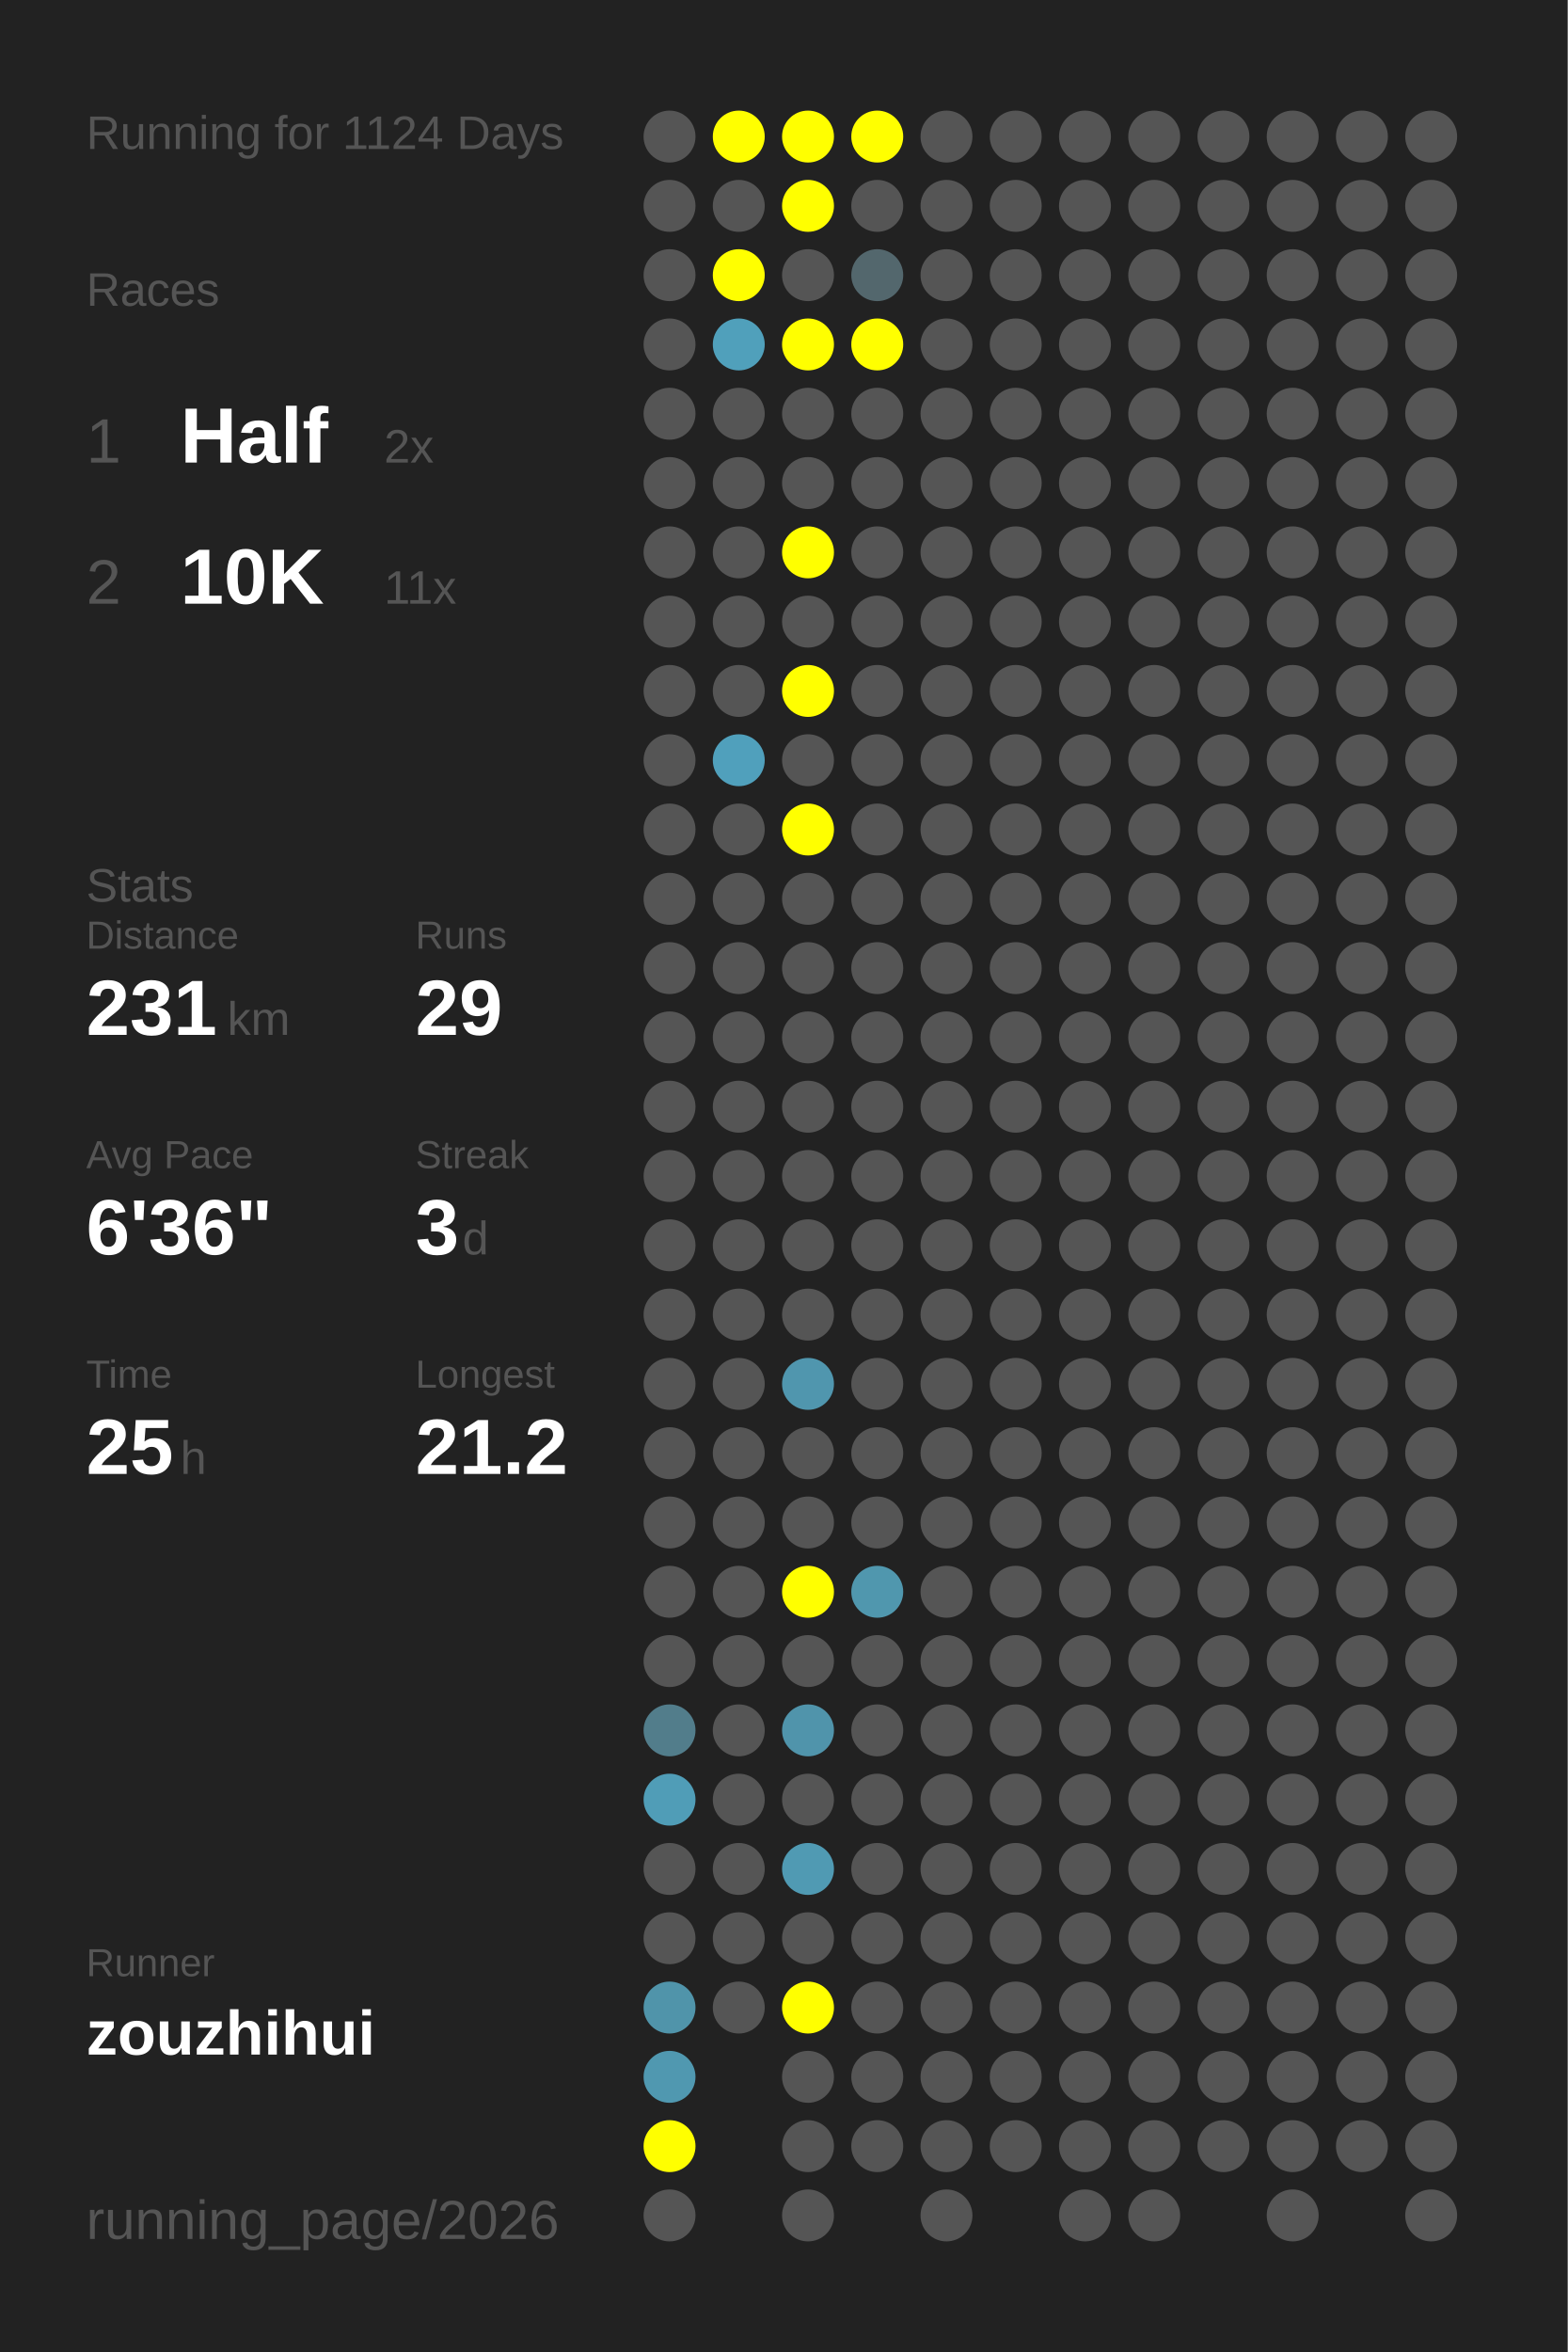
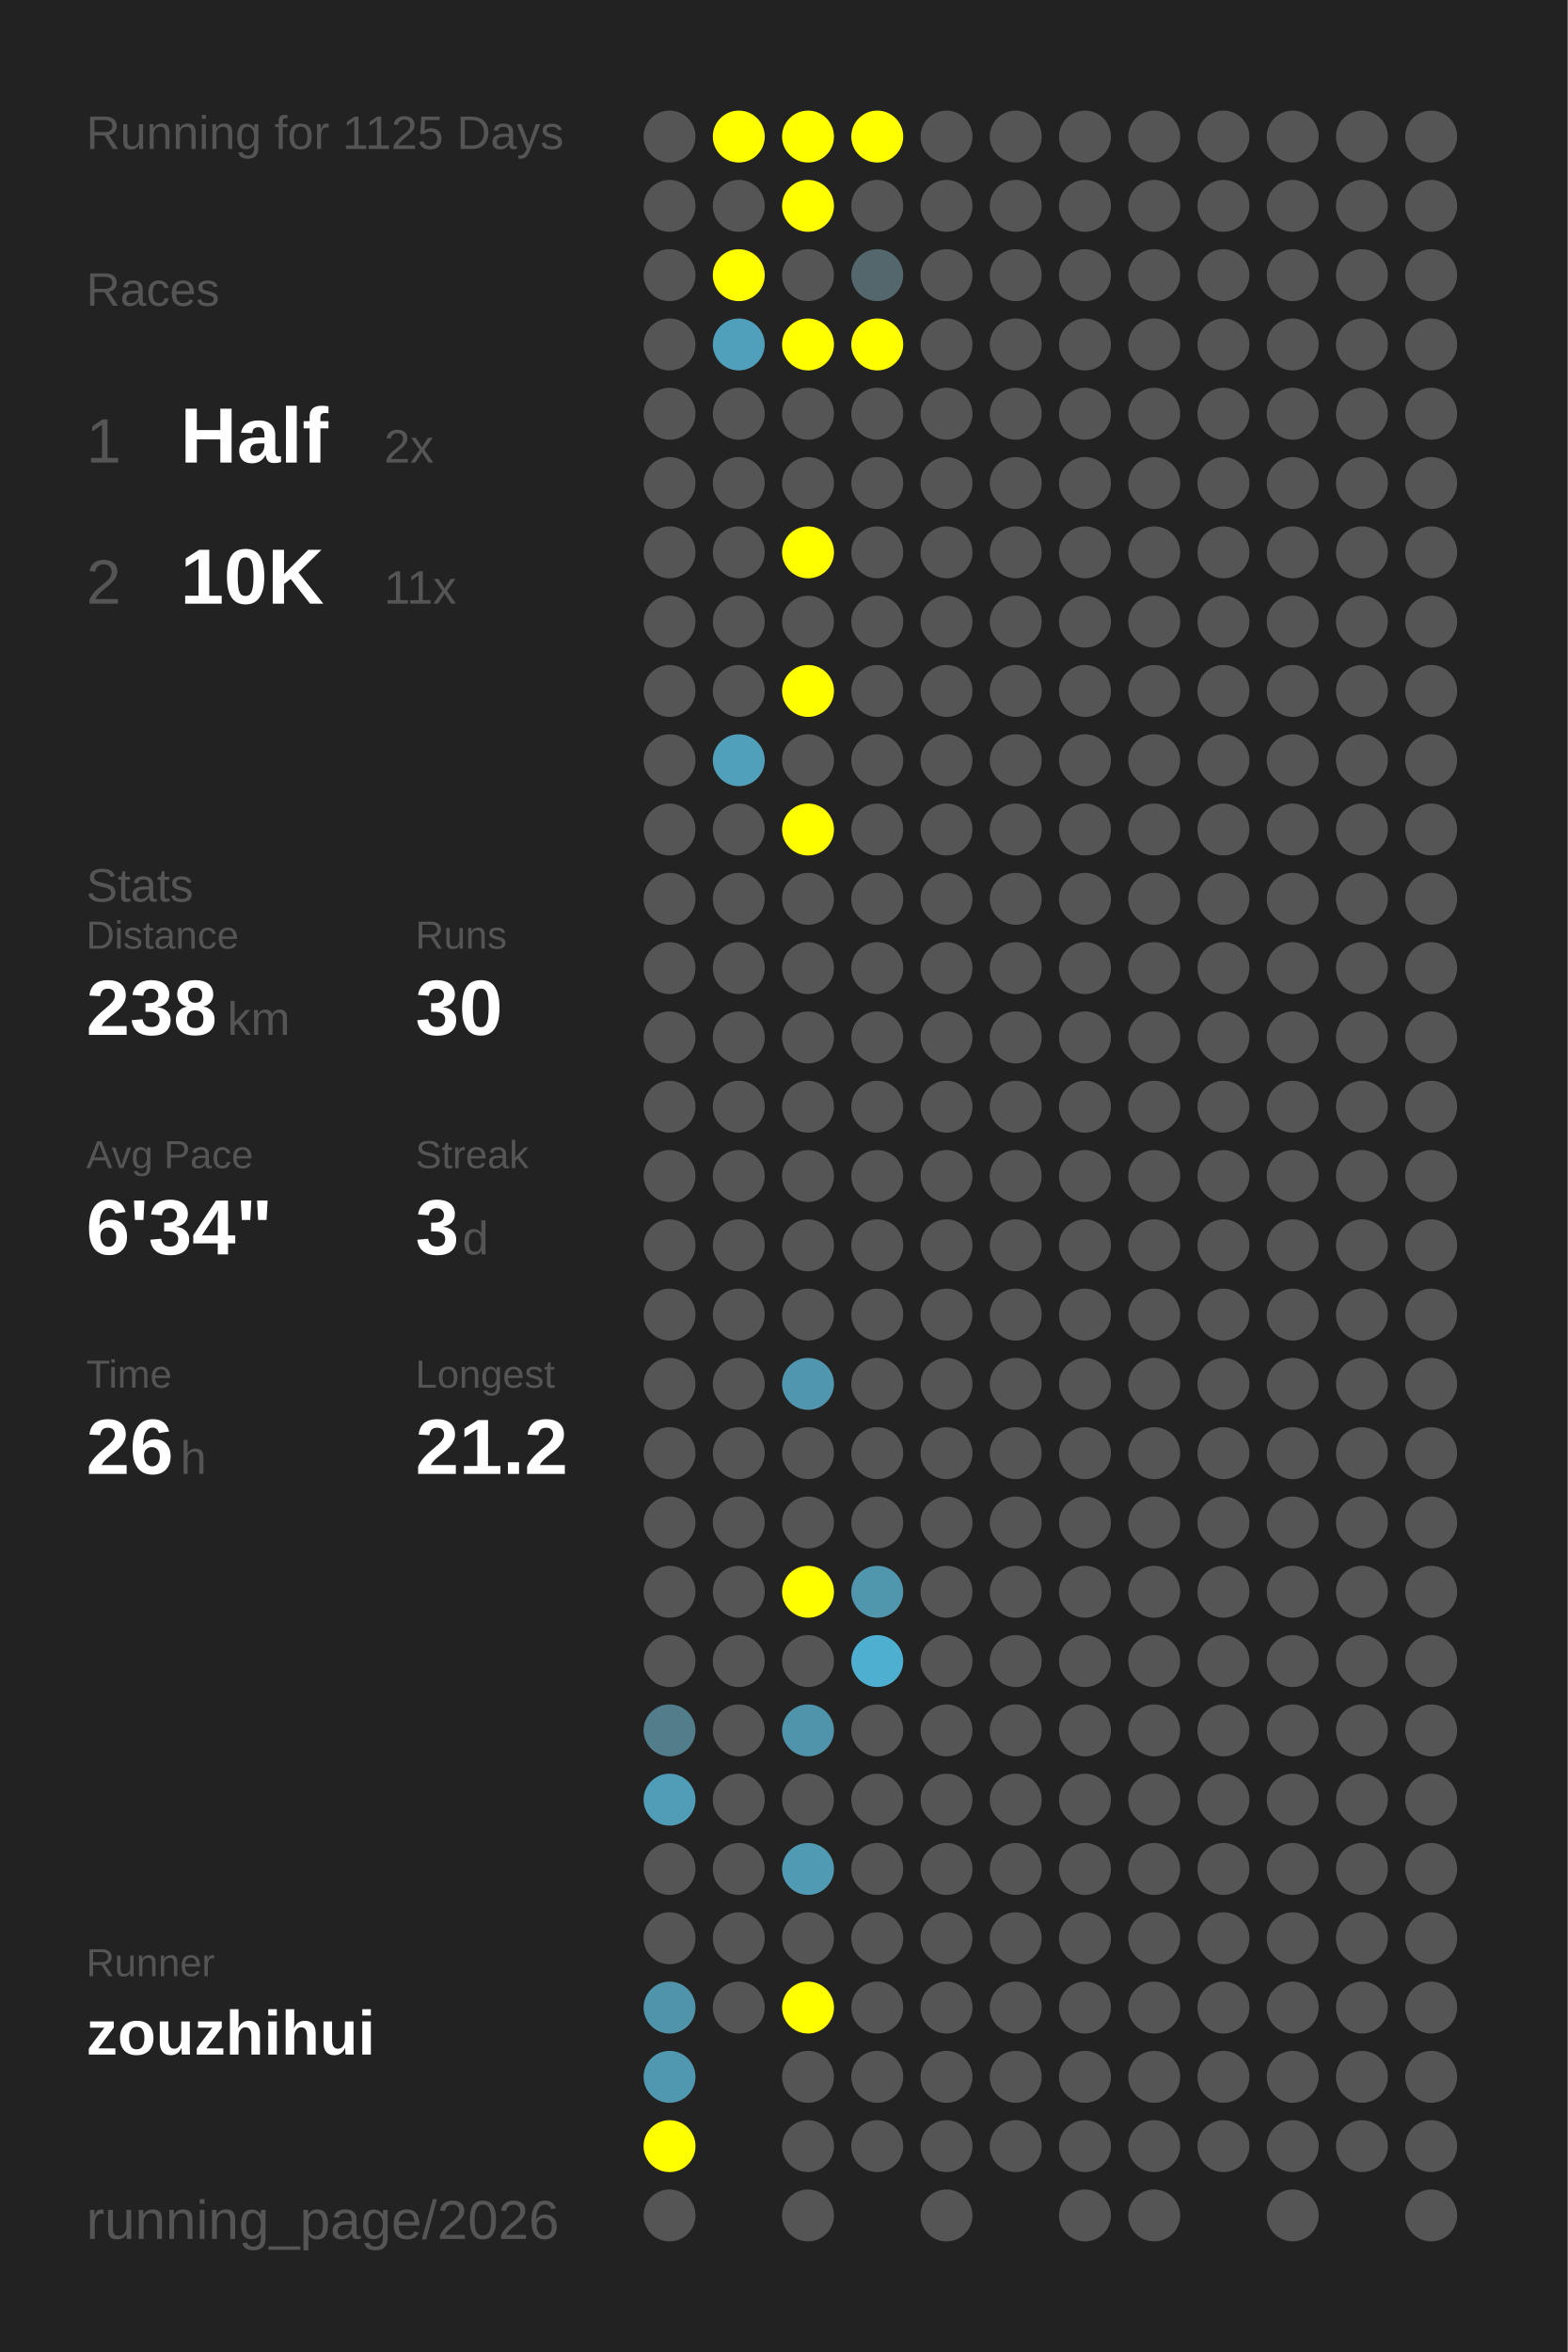
<svg xmlns="http://www.w3.org/2000/svg" baseProfile="full" height="300mm" version="1.1" viewBox="0,0,200,300" width="200mm">
  <defs />
  <rect fill="#222222" height="300" width="200" x="0" y="0" />
-   <text fill="#555555" style="font-size:6px; font-family:Arial;" x="11" y="19">Running for 1124 Days</text>
+   <text fill="#555555" style="font-size:6px; font-family:Arial;" x="11" y="19">Running for 1125 Days</text>
  <text fill="#555555" style="font-size:6px; font-family:Arial;" x="11" y="39">Races</text>
  <text fill="#555555" style="font-size:8px; font-family:Arial;" x="11" y="59">1</text>
  <text fill="#FFFFFF" style="font-size:10px; font-family:Arial; font-weight:bold;" x="23" y="59">Half</text>
  <text fill="#555555" style="font-size:6px; font-family:Arial;" x="49" y="59">2x</text>
  <text fill="#555555" style="font-size:8px; font-family:Arial;" x="11" y="77">2</text>
  <text fill="#FFFFFF" style="font-size:10px; font-family:Arial; font-weight:bold;" x="23" y="77">10K</text>
  <text fill="#555555" style="font-size:6px; font-family:Arial;" x="49" y="77">11x</text>
  <text fill="#555555" style="font-size:6px; font-family:Arial;" x="11" y="115">Stats</text>
  <text fill="#555555" style="font-size:5px; font-family:Arial;" x="11" y="121">Distance</text>
-   <text fill="#FFFFFF" style="font-size:10px; font-family:Arial; font-weight:bold;" x="11" y="132">231</text>
+   <text fill="#FFFFFF" style="font-size:10px; font-family:Arial; font-weight:bold;" x="11" y="132">238</text>
  <text fill="#555555" style="font-size:6px; font-family:Arial;" x="29" y="132">km</text>
  <text fill="#555555" style="font-size:5px; font-family:Arial;" x="53" y="121">Runs</text>
-   <text fill="#FFFFFF" style="font-size:10px; font-family:Arial; font-weight:bold;" x="53" y="132">29</text>
+   <text fill="#FFFFFF" style="font-size:10px; font-family:Arial; font-weight:bold;" x="53" y="132">30</text>
  <text fill="#555555" style="font-size:5px; font-family:Arial;" x="11" y="149">Avg Pace</text>
-   <text fill="#FFFFFF" style="font-size:10px; font-family:Arial; font-weight:bold;" x="11" y="160">6'36"</text>
+   <text fill="#FFFFFF" style="font-size:10px; font-family:Arial; font-weight:bold;" x="11" y="160">6'34"</text>
  <text fill="#555555" style="font-size:5px; font-family:Arial;" x="53" y="149">Streak</text>
  <text fill="#FFFFFF" style="font-size:10px; font-family:Arial; font-weight:bold;" x="53" y="160">3</text>
  <text fill="#555555" style="font-size:6px; font-family:Arial;" x="59" y="160">d</text>
  <text fill="#555555" style="font-size:5px; font-family:Arial;" x="11" y="177">Time</text>
-   <text fill="#FFFFFF" style="font-size:10px; font-family:Arial; font-weight:bold;" x="11" y="188">25</text>
+   <text fill="#FFFFFF" style="font-size:10px; font-family:Arial; font-weight:bold;" x="11" y="188">26</text>
  <text fill="#555555" style="font-size:6px; font-family:Arial;" x="23" y="188">h</text>
  <text fill="#555555" style="font-size:5px; font-family:Arial;" x="53" y="177">Longest</text>
  <text fill="#FFFFFF" style="font-size:10px; font-family:Arial; font-weight:bold;" x="53" y="188">21.2</text>
  <text fill="#555555" style="font-size:5px; font-family:Arial;" x="11" y="252.065">Runner</text>
  <text fill="#FFFFFF" style="font-size:8px; font-family:Arial; font-weight:bold;" x="11" y="262.065">zouzhihui</text>
  <text fill="#555555" style="font-size:7px; font-family:Arial;" x="11" y="285.581">running_page/2026</text>
  <circle cx="85.417" cy="17.419" fill="#555555" r="3.312" />
  <circle cx="85.417" cy="26.258" fill="#555555" r="3.312" />
  <circle cx="85.417" cy="35.097" fill="#555555" r="3.312" />
  <circle cx="85.417" cy="43.935" fill="#555555" r="3.312" />
  <circle cx="85.417" cy="52.774" fill="#555555" r="3.312" />
  <circle cx="85.417" cy="61.613" fill="#555555" r="3.312" />
  <circle cx="85.417" cy="70.452" fill="#555555" r="3.312" />
  <circle cx="85.417" cy="79.29" fill="#555555" r="3.312" />
  <circle cx="85.417" cy="88.129" fill="#555555" r="3.312" />
  <circle cx="85.417" cy="96.968" fill="#555555" r="3.312" />
  <circle cx="85.417" cy="105.806" fill="#555555" r="3.312" />
  <circle cx="85.417" cy="114.645" fill="#555555" r="3.312" />
  <circle cx="85.417" cy="123.484" fill="#555555" r="3.312" />
  <circle cx="85.417" cy="132.323" fill="#555555" r="3.312" />
  <circle cx="85.417" cy="141.161" fill="#555555" r="3.312" />
  <circle cx="85.417" cy="150" fill="#555555" r="3.312" />
  <circle cx="85.417" cy="158.839" fill="#555555" r="3.312" />
  <circle cx="85.417" cy="167.677" fill="#555555" r="3.312" />
  <circle cx="85.417" cy="176.516" fill="#555555" r="3.312" />
  <circle cx="85.417" cy="185.355" fill="#555555" r="3.312" />
  <circle cx="85.417" cy="194.194" fill="#555555" r="3.312" />
  <circle cx="85.417" cy="203.032" fill="#555555" r="3.312" />
  <circle cx="85.417" cy="211.871" fill="#555555" r="3.312" />
  <circle cx="85.417" cy="220.71" fill="#527d8b" r="3.312" />
  <circle cx="85.417" cy="229.548" fill="#509db7" r="3.312" />
  <circle cx="85.417" cy="238.387" fill="#555555" r="3.312" />
  <circle cx="85.417" cy="247.226" fill="#555555" r="3.312" />
  <circle cx="85.417" cy="256.065" fill="#5094aa" r="3.312" />
  <circle cx="85.417" cy="264.903" fill="#5098b0" r="3.312" />
  <circle cx="85.417" cy="273.742" fill="#FFFF00" r="3.312" />
  <circle cx="85.417" cy="282.581" fill="#555555" r="3.312" />
  <circle cx="94.25" cy="17.419" fill="#FFFF00" r="3.312" />
  <circle cx="94.25" cy="26.258" fill="#555555" r="3.312" />
  <circle cx="94.25" cy="35.097" fill="#FFFF00" r="3.312" />
  <circle cx="94.25" cy="43.935" fill="#50a0bb" r="3.312" />
  <circle cx="94.25" cy="52.774" fill="#555555" r="3.312" />
  <circle cx="94.25" cy="61.613" fill="#555555" r="3.312" />
  <circle cx="94.25" cy="70.452" fill="#555555" r="3.312" />
  <circle cx="94.25" cy="79.29" fill="#555555" r="3.312" />
  <circle cx="94.25" cy="88.129" fill="#555555" r="3.312" />
  <circle cx="94.25" cy="96.968" fill="#50a0bc" r="3.312" />
  <circle cx="94.25" cy="105.806" fill="#555555" r="3.312" />
  <circle cx="94.25" cy="114.645" fill="#555555" r="3.312" />
  <circle cx="94.25" cy="123.484" fill="#555555" r="3.312" />
  <circle cx="94.25" cy="132.323" fill="#555555" r="3.312" />
  <circle cx="94.25" cy="141.161" fill="#555555" r="3.312" />
  <circle cx="94.25" cy="150" fill="#555555" r="3.312" />
  <circle cx="94.25" cy="158.839" fill="#555555" r="3.312" />
  <circle cx="94.25" cy="167.677" fill="#555555" r="3.312" />
  <circle cx="94.25" cy="176.516" fill="#555555" r="3.312" />
  <circle cx="94.25" cy="185.355" fill="#555555" r="3.312" />
  <circle cx="94.25" cy="194.194" fill="#555555" r="3.312" />
  <circle cx="94.25" cy="203.032" fill="#555555" r="3.312" />
  <circle cx="94.25" cy="211.871" fill="#555555" r="3.312" />
  <circle cx="94.25" cy="220.71" fill="#555555" r="3.312" />
  <circle cx="94.25" cy="229.548" fill="#555555" r="3.312" />
  <circle cx="94.25" cy="238.387" fill="#555555" r="3.312" />
  <circle cx="94.25" cy="247.226" fill="#555555" r="3.312" />
  <circle cx="94.25" cy="256.065" fill="#555555" r="3.312" />
  <circle cx="103.083" cy="17.419" fill="#FFFF00" r="3.312" />
  <circle cx="103.083" cy="26.258" fill="#FFFF00" r="3.312" />
  <circle cx="103.083" cy="35.097" fill="#555555" r="3.312" />
  <circle cx="103.083" cy="43.935" fill="#FFFF00" r="3.312" />
  <circle cx="103.083" cy="52.774" fill="#555555" r="3.312" />
  <circle cx="103.083" cy="61.613" fill="#555555" r="3.312" />
  <circle cx="103.083" cy="70.452" fill="#FFFF00" r="3.312" />
  <circle cx="103.083" cy="79.29" fill="#555555" r="3.312" />
  <circle cx="103.083" cy="88.129" fill="#FFFF00" r="3.312" />
  <circle cx="103.083" cy="96.968" fill="#555555" r="3.312" />
  <circle cx="103.083" cy="105.806" fill="#FFFF00" r="3.312" />
  <circle cx="103.083" cy="114.645" fill="#555555" r="3.312" />
  <circle cx="103.083" cy="123.484" fill="#555555" r="3.312" />
  <circle cx="103.083" cy="132.323" fill="#555555" r="3.312" />
  <circle cx="103.083" cy="141.161" fill="#555555" r="3.312" />
  <circle cx="103.083" cy="150" fill="#555555" r="3.312" />
  <circle cx="103.083" cy="158.839" fill="#555555" r="3.312" />
  <circle cx="103.083" cy="167.677" fill="#555555" r="3.312" />
  <circle cx="103.083" cy="176.516" fill="#5096ae" r="3.312" />
  <circle cx="103.083" cy="185.355" fill="#555555" r="3.312" />
  <circle cx="103.083" cy="194.194" fill="#555555" r="3.312" />
  <circle cx="103.083" cy="203.032" fill="#FFFF00" r="3.312" />
  <circle cx="103.083" cy="211.871" fill="#555555" r="3.312" />
  <circle cx="103.083" cy="220.71" fill="#5094ab" r="3.312" />
  <circle cx="103.083" cy="229.548" fill="#555555" r="3.312" />
  <circle cx="103.083" cy="238.387" fill="#509ab3" r="3.312" />
  <circle cx="103.083" cy="247.226" fill="#555555" r="3.312" />
  <circle cx="103.083" cy="256.065" fill="#FFFF00" r="3.312" />
  <circle cx="103.083" cy="264.903" fill="#555555" r="3.312" />
  <circle cx="103.083" cy="273.742" fill="#555555" r="3.312" />
  <circle cx="103.083" cy="282.581" fill="#555555" r="3.312" />
  <circle cx="111.917" cy="17.419" fill="#FFFF00" r="3.312" />
  <circle cx="111.917" cy="26.258" fill="#555555" r="3.312" />
  <circle cx="111.917" cy="35.097" fill="#53676d" r="3.312" />
  <circle cx="111.917" cy="43.935" fill="#FFFF00" r="3.312" />
  <circle cx="111.917" cy="52.774" fill="#555555" r="3.312" />
  <circle cx="111.917" cy="61.613" fill="#555555" r="3.312" />
  <circle cx="111.917" cy="70.452" fill="#555555" r="3.312" />
  <circle cx="111.917" cy="79.29" fill="#555555" r="3.312" />
  <circle cx="111.917" cy="88.129" fill="#555555" r="3.312" />
  <circle cx="111.917" cy="96.968" fill="#555555" r="3.312" />
  <circle cx="111.917" cy="105.806" fill="#555555" r="3.312" />
  <circle cx="111.917" cy="114.645" fill="#555555" r="3.312" />
  <circle cx="111.917" cy="123.484" fill="#555555" r="3.312" />
  <circle cx="111.917" cy="132.323" fill="#555555" r="3.312" />
  <circle cx="111.917" cy="141.161" fill="#555555" r="3.312" />
  <circle cx="111.917" cy="150" fill="#555555" r="3.312" />
  <circle cx="111.917" cy="158.839" fill="#555555" r="3.312" />
  <circle cx="111.917" cy="167.677" fill="#555555" r="3.312" />
  <circle cx="111.917" cy="176.516" fill="#555555" r="3.312" />
  <circle cx="111.917" cy="185.355" fill="#555555" r="3.312" />
  <circle cx="111.917" cy="194.194" fill="#555555" r="3.312" />
  <circle cx="111.917" cy="203.032" fill="#5097ae" r="3.312" />
-   <circle cx="111.917" cy="211.871" fill="#555555" r="3.312" />
+   <circle cx="111.917" cy="211.871" fill="#4fafd0" r="3.312" />
  <circle cx="111.917" cy="220.71" fill="#555555" r="3.312" />
  <circle cx="111.917" cy="229.548" fill="#555555" r="3.312" />
  <circle cx="111.917" cy="238.387" fill="#555555" r="3.312" />
  <circle cx="111.917" cy="247.226" fill="#555555" r="3.312" />
  <circle cx="111.917" cy="256.065" fill="#555555" r="3.312" />
  <circle cx="111.917" cy="264.903" fill="#555555" r="3.312" />
  <circle cx="111.917" cy="273.742" fill="#555555" r="3.312" />
  <circle cx="120.75" cy="17.419" fill="#555555" r="3.312" />
  <circle cx="120.75" cy="26.258" fill="#555555" r="3.312" />
  <circle cx="120.75" cy="35.097" fill="#555555" r="3.312" />
  <circle cx="120.75" cy="43.935" fill="#555555" r="3.312" />
  <circle cx="120.75" cy="52.774" fill="#555555" r="3.312" />
  <circle cx="120.75" cy="61.613" fill="#555555" r="3.312" />
  <circle cx="120.75" cy="70.452" fill="#555555" r="3.312" />
  <circle cx="120.75" cy="79.29" fill="#555555" r="3.312" />
  <circle cx="120.75" cy="88.129" fill="#555555" r="3.312" />
  <circle cx="120.75" cy="96.968" fill="#555555" r="3.312" />
  <circle cx="120.75" cy="105.806" fill="#555555" r="3.312" />
  <circle cx="120.75" cy="114.645" fill="#555555" r="3.312" />
  <circle cx="120.75" cy="123.484" fill="#555555" r="3.312" />
  <circle cx="120.75" cy="132.323" fill="#555555" r="3.312" />
  <circle cx="120.75" cy="141.161" fill="#555555" r="3.312" />
  <circle cx="120.75" cy="150" fill="#555555" r="3.312" />
  <circle cx="120.75" cy="158.839" fill="#555555" r="3.312" />
  <circle cx="120.75" cy="167.677" fill="#555555" r="3.312" />
  <circle cx="120.75" cy="176.516" fill="#555555" r="3.312" />
  <circle cx="120.75" cy="185.355" fill="#555555" r="3.312" />
  <circle cx="120.75" cy="194.194" fill="#555555" r="3.312" />
  <circle cx="120.75" cy="203.032" fill="#555555" r="3.312" />
  <circle cx="120.75" cy="211.871" fill="#555555" r="3.312" />
  <circle cx="120.75" cy="220.71" fill="#555555" r="3.312" />
  <circle cx="120.75" cy="229.548" fill="#555555" r="3.312" />
  <circle cx="120.75" cy="238.387" fill="#555555" r="3.312" />
  <circle cx="120.75" cy="247.226" fill="#555555" r="3.312" />
  <circle cx="120.75" cy="256.065" fill="#555555" r="3.312" />
  <circle cx="120.75" cy="264.903" fill="#555555" r="3.312" />
  <circle cx="120.75" cy="273.742" fill="#555555" r="3.312" />
  <circle cx="120.75" cy="282.581" fill="#555555" r="3.312" />
  <circle cx="129.583" cy="17.419" fill="#555555" r="3.312" />
  <circle cx="129.583" cy="26.258" fill="#555555" r="3.312" />
  <circle cx="129.583" cy="35.097" fill="#555555" r="3.312" />
  <circle cx="129.583" cy="43.935" fill="#555555" r="3.312" />
  <circle cx="129.583" cy="52.774" fill="#555555" r="3.312" />
  <circle cx="129.583" cy="61.613" fill="#555555" r="3.312" />
  <circle cx="129.583" cy="70.452" fill="#555555" r="3.312" />
  <circle cx="129.583" cy="79.29" fill="#555555" r="3.312" />
  <circle cx="129.583" cy="88.129" fill="#555555" r="3.312" />
  <circle cx="129.583" cy="96.968" fill="#555555" r="3.312" />
  <circle cx="129.583" cy="105.806" fill="#555555" r="3.312" />
  <circle cx="129.583" cy="114.645" fill="#555555" r="3.312" />
  <circle cx="129.583" cy="123.484" fill="#555555" r="3.312" />
  <circle cx="129.583" cy="132.323" fill="#555555" r="3.312" />
  <circle cx="129.583" cy="141.161" fill="#555555" r="3.312" />
  <circle cx="129.583" cy="150" fill="#555555" r="3.312" />
  <circle cx="129.583" cy="158.839" fill="#555555" r="3.312" />
  <circle cx="129.583" cy="167.677" fill="#555555" r="3.312" />
  <circle cx="129.583" cy="176.516" fill="#555555" r="3.312" />
  <circle cx="129.583" cy="185.355" fill="#555555" r="3.312" />
  <circle cx="129.583" cy="194.194" fill="#555555" r="3.312" />
  <circle cx="129.583" cy="203.032" fill="#555555" r="3.312" />
  <circle cx="129.583" cy="211.871" fill="#555555" r="3.312" />
  <circle cx="129.583" cy="220.71" fill="#555555" r="3.312" />
  <circle cx="129.583" cy="229.548" fill="#555555" r="3.312" />
  <circle cx="129.583" cy="238.387" fill="#555555" r="3.312" />
  <circle cx="129.583" cy="247.226" fill="#555555" r="3.312" />
  <circle cx="129.583" cy="256.065" fill="#555555" r="3.312" />
  <circle cx="129.583" cy="264.903" fill="#555555" r="3.312" />
  <circle cx="129.583" cy="273.742" fill="#555555" r="3.312" />
  <circle cx="138.417" cy="17.419" fill="#555555" r="3.312" />
  <circle cx="138.417" cy="26.258" fill="#555555" r="3.312" />
  <circle cx="138.417" cy="35.097" fill="#555555" r="3.312" />
  <circle cx="138.417" cy="43.935" fill="#555555" r="3.312" />
  <circle cx="138.417" cy="52.774" fill="#555555" r="3.312" />
  <circle cx="138.417" cy="61.613" fill="#555555" r="3.312" />
  <circle cx="138.417" cy="70.452" fill="#555555" r="3.312" />
  <circle cx="138.417" cy="79.29" fill="#555555" r="3.312" />
  <circle cx="138.417" cy="88.129" fill="#555555" r="3.312" />
  <circle cx="138.417" cy="96.968" fill="#555555" r="3.312" />
  <circle cx="138.417" cy="105.806" fill="#555555" r="3.312" />
  <circle cx="138.417" cy="114.645" fill="#555555" r="3.312" />
  <circle cx="138.417" cy="123.484" fill="#555555" r="3.312" />
  <circle cx="138.417" cy="132.323" fill="#555555" r="3.312" />
  <circle cx="138.417" cy="141.161" fill="#555555" r="3.312" />
  <circle cx="138.417" cy="150" fill="#555555" r="3.312" />
  <circle cx="138.417" cy="158.839" fill="#555555" r="3.312" />
  <circle cx="138.417" cy="167.677" fill="#555555" r="3.312" />
  <circle cx="138.417" cy="176.516" fill="#555555" r="3.312" />
  <circle cx="138.417" cy="185.355" fill="#555555" r="3.312" />
  <circle cx="138.417" cy="194.194" fill="#555555" r="3.312" />
  <circle cx="138.417" cy="203.032" fill="#555555" r="3.312" />
  <circle cx="138.417" cy="211.871" fill="#555555" r="3.312" />
  <circle cx="138.417" cy="220.71" fill="#555555" r="3.312" />
  <circle cx="138.417" cy="229.548" fill="#555555" r="3.312" />
  <circle cx="138.417" cy="238.387" fill="#555555" r="3.312" />
  <circle cx="138.417" cy="247.226" fill="#555555" r="3.312" />
  <circle cx="138.417" cy="256.065" fill="#555555" r="3.312" />
  <circle cx="138.417" cy="264.903" fill="#555555" r="3.312" />
  <circle cx="138.417" cy="273.742" fill="#555555" r="3.312" />
  <circle cx="138.417" cy="282.581" fill="#555555" r="3.312" />
  <circle cx="147.25" cy="17.419" fill="#555555" r="3.312" />
  <circle cx="147.25" cy="26.258" fill="#555555" r="3.312" />
  <circle cx="147.25" cy="35.097" fill="#555555" r="3.312" />
  <circle cx="147.25" cy="43.935" fill="#555555" r="3.312" />
  <circle cx="147.25" cy="52.774" fill="#555555" r="3.312" />
  <circle cx="147.25" cy="61.613" fill="#555555" r="3.312" />
  <circle cx="147.25" cy="70.452" fill="#555555" r="3.312" />
  <circle cx="147.25" cy="79.29" fill="#555555" r="3.312" />
  <circle cx="147.25" cy="88.129" fill="#555555" r="3.312" />
  <circle cx="147.25" cy="96.968" fill="#555555" r="3.312" />
  <circle cx="147.25" cy="105.806" fill="#555555" r="3.312" />
  <circle cx="147.25" cy="114.645" fill="#555555" r="3.312" />
  <circle cx="147.25" cy="123.484" fill="#555555" r="3.312" />
  <circle cx="147.25" cy="132.323" fill="#555555" r="3.312" />
  <circle cx="147.25" cy="141.161" fill="#555555" r="3.312" />
  <circle cx="147.25" cy="150" fill="#555555" r="3.312" />
  <circle cx="147.25" cy="158.839" fill="#555555" r="3.312" />
  <circle cx="147.25" cy="167.677" fill="#555555" r="3.312" />
  <circle cx="147.25" cy="176.516" fill="#555555" r="3.312" />
  <circle cx="147.25" cy="185.355" fill="#555555" r="3.312" />
  <circle cx="147.25" cy="194.194" fill="#555555" r="3.312" />
  <circle cx="147.25" cy="203.032" fill="#555555" r="3.312" />
  <circle cx="147.25" cy="211.871" fill="#555555" r="3.312" />
  <circle cx="147.25" cy="220.71" fill="#555555" r="3.312" />
  <circle cx="147.25" cy="229.548" fill="#555555" r="3.312" />
  <circle cx="147.25" cy="238.387" fill="#555555" r="3.312" />
  <circle cx="147.25" cy="247.226" fill="#555555" r="3.312" />
  <circle cx="147.25" cy="256.065" fill="#555555" r="3.312" />
  <circle cx="147.25" cy="264.903" fill="#555555" r="3.312" />
  <circle cx="147.25" cy="273.742" fill="#555555" r="3.312" />
  <circle cx="147.25" cy="282.581" fill="#555555" r="3.312" />
  <circle cx="156.083" cy="17.419" fill="#555555" r="3.312" />
  <circle cx="156.083" cy="26.258" fill="#555555" r="3.312" />
  <circle cx="156.083" cy="35.097" fill="#555555" r="3.312" />
  <circle cx="156.083" cy="43.935" fill="#555555" r="3.312" />
  <circle cx="156.083" cy="52.774" fill="#555555" r="3.312" />
  <circle cx="156.083" cy="61.613" fill="#555555" r="3.312" />
  <circle cx="156.083" cy="70.452" fill="#555555" r="3.312" />
  <circle cx="156.083" cy="79.29" fill="#555555" r="3.312" />
  <circle cx="156.083" cy="88.129" fill="#555555" r="3.312" />
  <circle cx="156.083" cy="96.968" fill="#555555" r="3.312" />
  <circle cx="156.083" cy="105.806" fill="#555555" r="3.312" />
  <circle cx="156.083" cy="114.645" fill="#555555" r="3.312" />
  <circle cx="156.083" cy="123.484" fill="#555555" r="3.312" />
  <circle cx="156.083" cy="132.323" fill="#555555" r="3.312" />
  <circle cx="156.083" cy="141.161" fill="#555555" r="3.312" />
  <circle cx="156.083" cy="150" fill="#555555" r="3.312" />
  <circle cx="156.083" cy="158.839" fill="#555555" r="3.312" />
  <circle cx="156.083" cy="167.677" fill="#555555" r="3.312" />
  <circle cx="156.083" cy="176.516" fill="#555555" r="3.312" />
  <circle cx="156.083" cy="185.355" fill="#555555" r="3.312" />
  <circle cx="156.083" cy="194.194" fill="#555555" r="3.312" />
  <circle cx="156.083" cy="203.032" fill="#555555" r="3.312" />
  <circle cx="156.083" cy="211.871" fill="#555555" r="3.312" />
  <circle cx="156.083" cy="220.71" fill="#555555" r="3.312" />
  <circle cx="156.083" cy="229.548" fill="#555555" r="3.312" />
  <circle cx="156.083" cy="238.387" fill="#555555" r="3.312" />
  <circle cx="156.083" cy="247.226" fill="#555555" r="3.312" />
  <circle cx="156.083" cy="256.065" fill="#555555" r="3.312" />
  <circle cx="156.083" cy="264.903" fill="#555555" r="3.312" />
  <circle cx="156.083" cy="273.742" fill="#555555" r="3.312" />
  <circle cx="164.917" cy="17.419" fill="#555555" r="3.312" />
  <circle cx="164.917" cy="26.258" fill="#555555" r="3.312" />
  <circle cx="164.917" cy="35.097" fill="#555555" r="3.312" />
  <circle cx="164.917" cy="43.935" fill="#555555" r="3.312" />
  <circle cx="164.917" cy="52.774" fill="#555555" r="3.312" />
  <circle cx="164.917" cy="61.613" fill="#555555" r="3.312" />
  <circle cx="164.917" cy="70.452" fill="#555555" r="3.312" />
  <circle cx="164.917" cy="79.29" fill="#555555" r="3.312" />
  <circle cx="164.917" cy="88.129" fill="#555555" r="3.312" />
  <circle cx="164.917" cy="96.968" fill="#555555" r="3.312" />
  <circle cx="164.917" cy="105.806" fill="#555555" r="3.312" />
  <circle cx="164.917" cy="114.645" fill="#555555" r="3.312" />
  <circle cx="164.917" cy="123.484" fill="#555555" r="3.312" />
  <circle cx="164.917" cy="132.323" fill="#555555" r="3.312" />
  <circle cx="164.917" cy="141.161" fill="#555555" r="3.312" />
  <circle cx="164.917" cy="150" fill="#555555" r="3.312" />
  <circle cx="164.917" cy="158.839" fill="#555555" r="3.312" />
  <circle cx="164.917" cy="167.677" fill="#555555" r="3.312" />
  <circle cx="164.917" cy="176.516" fill="#555555" r="3.312" />
  <circle cx="164.917" cy="185.355" fill="#555555" r="3.312" />
  <circle cx="164.917" cy="194.194" fill="#555555" r="3.312" />
  <circle cx="164.917" cy="203.032" fill="#555555" r="3.312" />
  <circle cx="164.917" cy="211.871" fill="#555555" r="3.312" />
  <circle cx="164.917" cy="220.71" fill="#555555" r="3.312" />
  <circle cx="164.917" cy="229.548" fill="#555555" r="3.312" />
  <circle cx="164.917" cy="238.387" fill="#555555" r="3.312" />
  <circle cx="164.917" cy="247.226" fill="#555555" r="3.312" />
  <circle cx="164.917" cy="256.065" fill="#555555" r="3.312" />
  <circle cx="164.917" cy="264.903" fill="#555555" r="3.312" />
  <circle cx="164.917" cy="273.742" fill="#555555" r="3.312" />
  <circle cx="164.917" cy="282.581" fill="#555555" r="3.312" />
  <circle cx="173.75" cy="17.419" fill="#555555" r="3.312" />
  <circle cx="173.75" cy="26.258" fill="#555555" r="3.312" />
  <circle cx="173.75" cy="35.097" fill="#555555" r="3.312" />
  <circle cx="173.75" cy="43.935" fill="#555555" r="3.312" />
  <circle cx="173.75" cy="52.774" fill="#555555" r="3.312" />
  <circle cx="173.75" cy="61.613" fill="#555555" r="3.312" />
  <circle cx="173.75" cy="70.452" fill="#555555" r="3.312" />
  <circle cx="173.75" cy="79.29" fill="#555555" r="3.312" />
  <circle cx="173.75" cy="88.129" fill="#555555" r="3.312" />
  <circle cx="173.75" cy="96.968" fill="#555555" r="3.312" />
  <circle cx="173.75" cy="105.806" fill="#555555" r="3.312" />
  <circle cx="173.75" cy="114.645" fill="#555555" r="3.312" />
  <circle cx="173.75" cy="123.484" fill="#555555" r="3.312" />
  <circle cx="173.75" cy="132.323" fill="#555555" r="3.312" />
  <circle cx="173.75" cy="141.161" fill="#555555" r="3.312" />
  <circle cx="173.75" cy="150" fill="#555555" r="3.312" />
  <circle cx="173.75" cy="158.839" fill="#555555" r="3.312" />
  <circle cx="173.75" cy="167.677" fill="#555555" r="3.312" />
  <circle cx="173.75" cy="176.516" fill="#555555" r="3.312" />
  <circle cx="173.75" cy="185.355" fill="#555555" r="3.312" />
  <circle cx="173.75" cy="194.194" fill="#555555" r="3.312" />
  <circle cx="173.75" cy="203.032" fill="#555555" r="3.312" />
  <circle cx="173.75" cy="211.871" fill="#555555" r="3.312" />
  <circle cx="173.75" cy="220.71" fill="#555555" r="3.312" />
  <circle cx="173.75" cy="229.548" fill="#555555" r="3.312" />
  <circle cx="173.75" cy="238.387" fill="#555555" r="3.312" />
  <circle cx="173.75" cy="247.226" fill="#555555" r="3.312" />
  <circle cx="173.75" cy="256.065" fill="#555555" r="3.312" />
  <circle cx="173.75" cy="264.903" fill="#555555" r="3.312" />
  <circle cx="173.75" cy="273.742" fill="#555555" r="3.312" />
  <circle cx="182.583" cy="17.419" fill="#555555" r="3.312" />
  <circle cx="182.583" cy="26.258" fill="#555555" r="3.312" />
  <circle cx="182.583" cy="35.097" fill="#555555" r="3.312" />
  <circle cx="182.583" cy="43.935" fill="#555555" r="3.312" />
  <circle cx="182.583" cy="52.774" fill="#555555" r="3.312" />
  <circle cx="182.583" cy="61.613" fill="#555555" r="3.312" />
  <circle cx="182.583" cy="70.452" fill="#555555" r="3.312" />
  <circle cx="182.583" cy="79.29" fill="#555555" r="3.312" />
  <circle cx="182.583" cy="88.129" fill="#555555" r="3.312" />
  <circle cx="182.583" cy="96.968" fill="#555555" r="3.312" />
  <circle cx="182.583" cy="105.806" fill="#555555" r="3.312" />
  <circle cx="182.583" cy="114.645" fill="#555555" r="3.312" />
  <circle cx="182.583" cy="123.484" fill="#555555" r="3.312" />
  <circle cx="182.583" cy="132.323" fill="#555555" r="3.312" />
  <circle cx="182.583" cy="141.161" fill="#555555" r="3.312" />
  <circle cx="182.583" cy="150" fill="#555555" r="3.312" />
  <circle cx="182.583" cy="158.839" fill="#555555" r="3.312" />
  <circle cx="182.583" cy="167.677" fill="#555555" r="3.312" />
  <circle cx="182.583" cy="176.516" fill="#555555" r="3.312" />
  <circle cx="182.583" cy="185.355" fill="#555555" r="3.312" />
  <circle cx="182.583" cy="194.194" fill="#555555" r="3.312" />
  <circle cx="182.583" cy="203.032" fill="#555555" r="3.312" />
  <circle cx="182.583" cy="211.871" fill="#555555" r="3.312" />
  <circle cx="182.583" cy="220.71" fill="#555555" r="3.312" />
  <circle cx="182.583" cy="229.548" fill="#555555" r="3.312" />
  <circle cx="182.583" cy="238.387" fill="#555555" r="3.312" />
  <circle cx="182.583" cy="247.226" fill="#555555" r="3.312" />
  <circle cx="182.583" cy="256.065" fill="#555555" r="3.312" />
  <circle cx="182.583" cy="264.903" fill="#555555" r="3.312" />
  <circle cx="182.583" cy="273.742" fill="#555555" r="3.312" />
  <circle cx="182.583" cy="282.581" fill="#555555" r="3.312" />
</svg>
